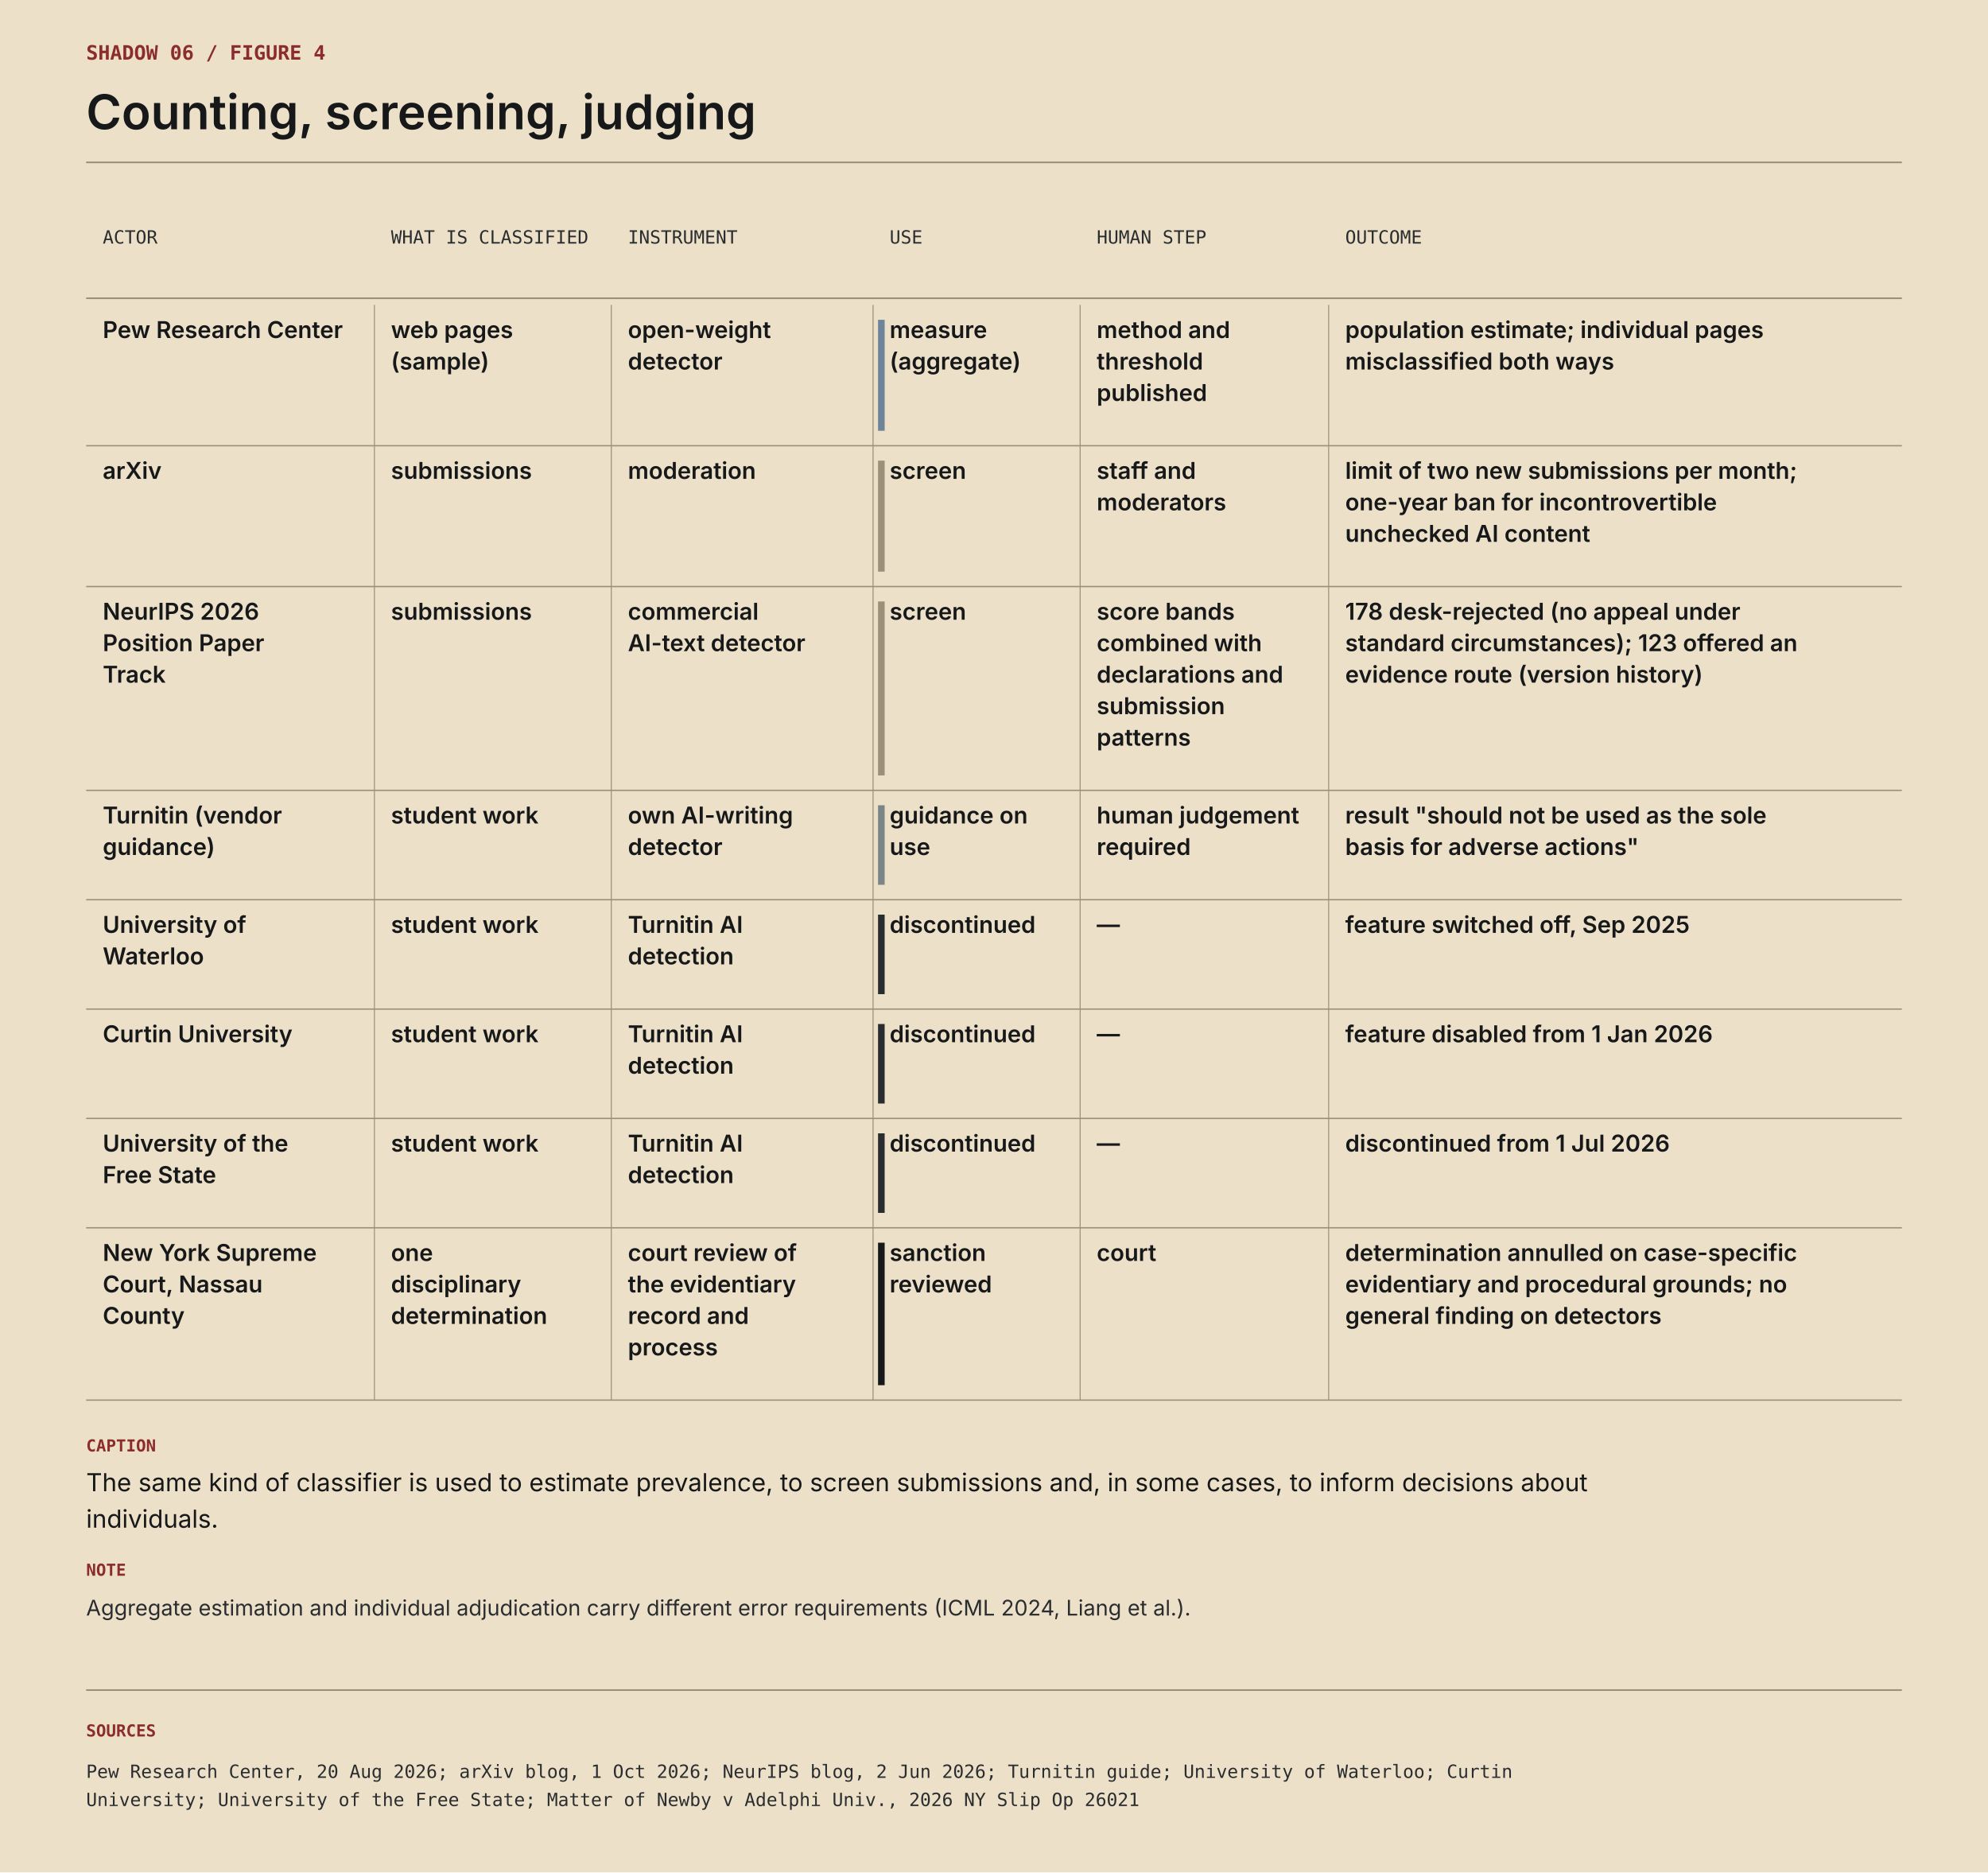
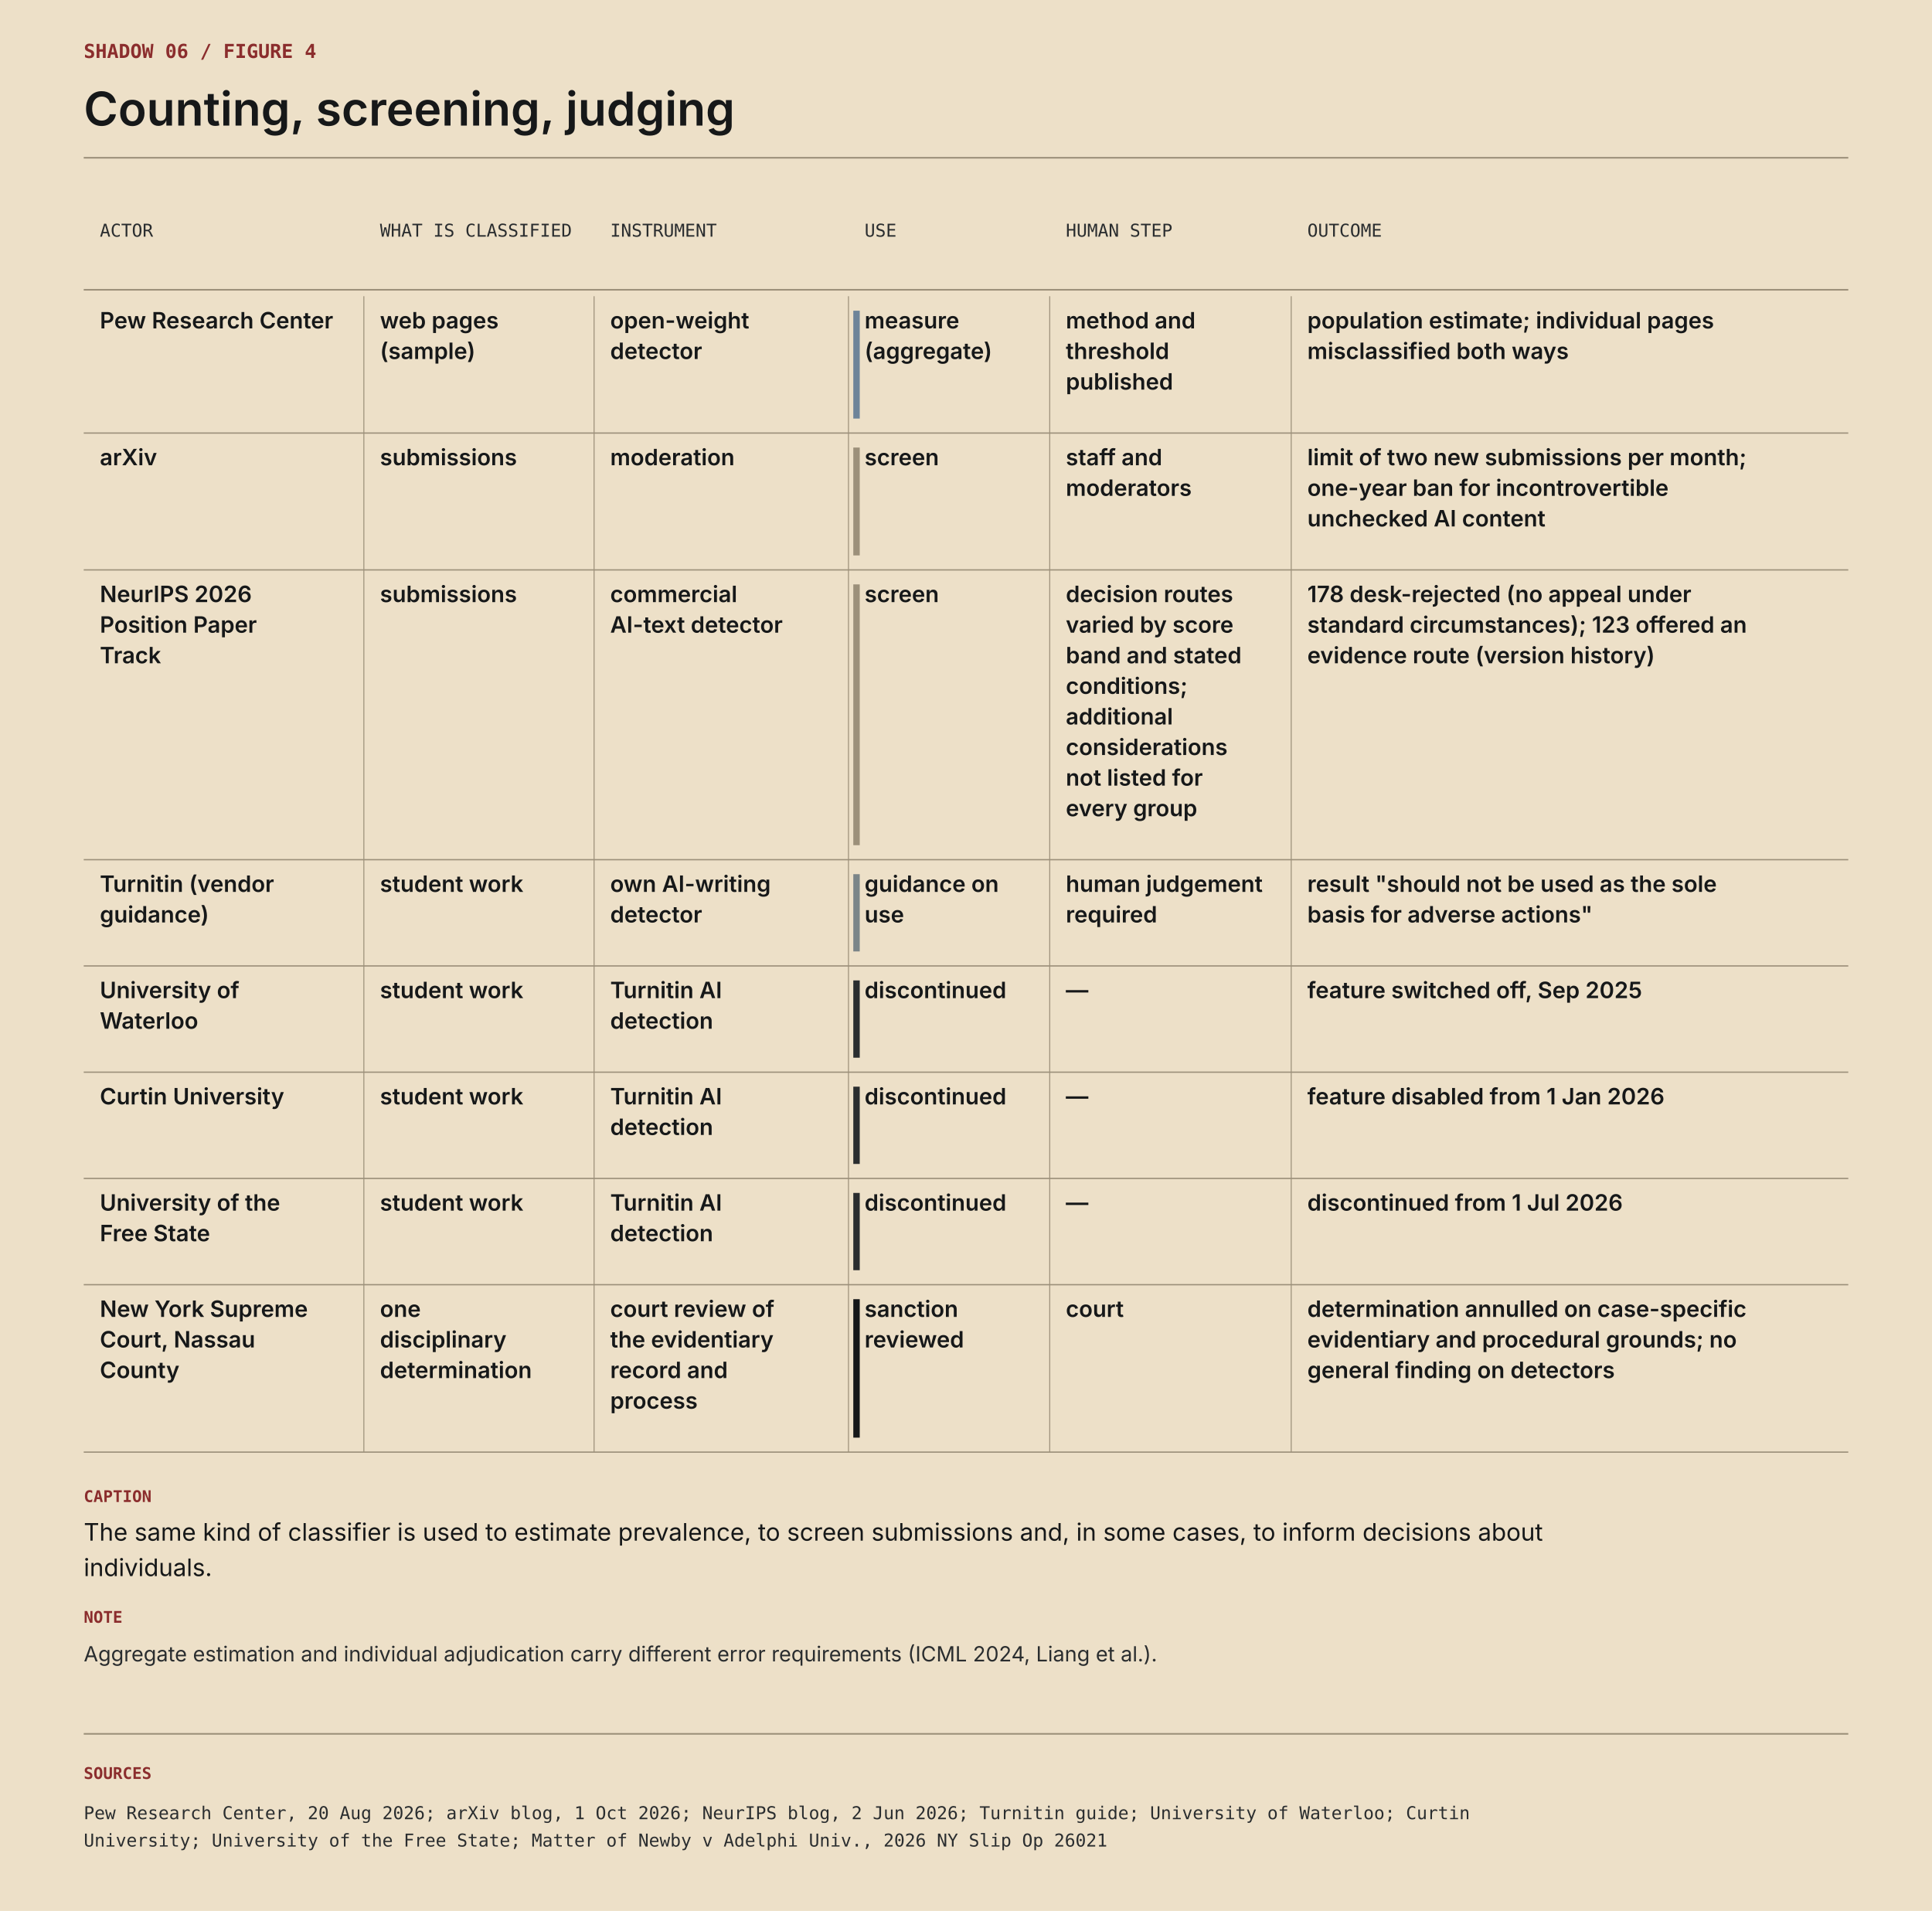
- <svg xmlns="http://www.w3.org/2000/svg" width="1200" height="1130" viewBox="0 0 1200 1130" role="img" aria-labelledby="title desc">
-   <rect width="1200" height="1130" fill="#EDE0C8" />
+ <svg xmlns="http://www.w3.org/2000/svg" width="1200" height="1187" viewBox="0 0 1200 1187" role="img" aria-labelledby="title desc">
+   <rect width="1200" height="1187" fill="#EDE0C8" />
  <text x="52" y="36" fill="#8B2D2D" font-family="JetBrains Mono,monospace" font-size="12" font-weight="600" text-anchor="start">SHADOW 06  /  FIGURE 4</text>
  <text x="52" y="78" fill="#161819" font-family="Inter,Arial,sans-serif" font-size="29" font-weight="600" text-anchor="start">Counting, screening, judging</text>
  <line x1="52" y1="98" x2="1148" y2="98" stroke="#9C907A" stroke-width="1" />
  <text x="62" y="147" fill="#2A2D2F" font-family="JetBrains Mono,monospace" font-size="11" font-weight="400" text-anchor="start">ACTOR</text>
  <text x="236" y="147" fill="#2A2D2F" font-family="JetBrains Mono,monospace" font-size="11" font-weight="400" text-anchor="start">WHAT IS CLASSIFIED</text>
  <text x="379" y="147" fill="#2A2D2F" font-family="JetBrains Mono,monospace" font-size="11" font-weight="400" text-anchor="start">INSTRUMENT</text>
  <text x="537" y="147" fill="#2A2D2F" font-family="JetBrains Mono,monospace" font-size="11" font-weight="400" text-anchor="start">USE</text>
  <text x="662" y="147" fill="#2A2D2F" font-family="JetBrains Mono,monospace" font-size="11" font-weight="400" text-anchor="start">HUMAN STEP</text>
  <text x="812" y="147" fill="#2A2D2F" font-family="JetBrains Mono,monospace" font-size="11" font-weight="400" text-anchor="start">OUTCOME</text>
  <line x1="52" y1="180" x2="1148" y2="180" stroke="#9C907A" stroke-width="1" />
  <rect x="530" y="193" width="4" height="67" fill="#6E8499" data-use-category="measure" data-use-row="0" />
  <g data-row="0" data-field="actor" data-value="Pew Research Center">
    <text x="62" y="204" fill="#161819" font-family="Inter,Arial,sans-serif" font-size="14" font-weight="600" text-anchor="start">Pew Research Center</text>
  </g>
  <line x1="226" y1="184" x2="226" y2="269" stroke="#9C907A" stroke-width="0.6" />
  <g data-row="0" data-field="what_is_classified" data-value="web pages (sample)">
    <text x="236" y="204" fill="#161819" font-family="Inter,Arial,sans-serif" font-size="14" font-weight="600" text-anchor="start">web pages</text>
    <text x="236" y="223" fill="#161819" font-family="Inter,Arial,sans-serif" font-size="14" font-weight="600" text-anchor="start">(sample)</text>
  </g>
  <line x1="369" y1="184" x2="369" y2="269" stroke="#9C907A" stroke-width="0.6" />
  <g data-row="0" data-field="instrument" data-value="open-weight detector">
    <text x="379" y="204" fill="#161819" font-family="Inter,Arial,sans-serif" font-size="14" font-weight="600" text-anchor="start">open-weight</text>
    <text x="379" y="223" fill="#161819" font-family="Inter,Arial,sans-serif" font-size="14" font-weight="600" text-anchor="start">detector</text>
  </g>
  <line x1="527" y1="184" x2="527" y2="269" stroke="#9C907A" stroke-width="0.6" />
  <g data-row="0" data-field="use" data-value="measure (aggregate)">
    <text x="537" y="204" fill="#161819" font-family="Inter,Arial,sans-serif" font-size="14" font-weight="600" text-anchor="start">measure</text>
    <text x="537" y="223" fill="#161819" font-family="Inter,Arial,sans-serif" font-size="14" font-weight="600" text-anchor="start">(aggregate)</text>
  </g>
  <line x1="652" y1="184" x2="652" y2="269" stroke="#9C907A" stroke-width="0.6" />
  <g data-row="0" data-field="human_step" data-value="method and threshold published">
    <text x="662" y="204" fill="#161819" font-family="Inter,Arial,sans-serif" font-size="14" font-weight="600" text-anchor="start">method and</text>
    <text x="662" y="223" fill="#161819" font-family="Inter,Arial,sans-serif" font-size="14" font-weight="600" text-anchor="start">threshold</text>
    <text x="662" y="242" fill="#161819" font-family="Inter,Arial,sans-serif" font-size="14" font-weight="600" text-anchor="start">published</text>
  </g>
  <line x1="802" y1="184" x2="802" y2="269" stroke="#9C907A" stroke-width="0.6" />
  <g data-row="0" data-field="outcome" data-value="population estimate; individual pages misclassified both ways">
    <text x="812" y="204" fill="#161819" font-family="Inter,Arial,sans-serif" font-size="14" font-weight="600" text-anchor="start">population estimate; individual pages</text>
    <text x="812" y="223" fill="#161819" font-family="Inter,Arial,sans-serif" font-size="14" font-weight="600" text-anchor="start">misclassified both ways</text>
  </g>
  <line x1="52" y1="269" x2="1148" y2="269" stroke="#9C907A" stroke-width="0.8" />
  <rect x="530" y="278" width="4" height="67" fill="#9C907A" data-use-category="screen" data-use-row="1" />
  <g data-row="1" data-field="actor" data-value="arXiv">
    <text x="62" y="289" fill="#161819" font-family="Inter,Arial,sans-serif" font-size="14" font-weight="600" text-anchor="start">arXiv</text>
  </g>
  <line x1="226" y1="269" x2="226" y2="354" stroke="#9C907A" stroke-width="0.6" />
  <g data-row="1" data-field="what_is_classified" data-value="submissions">
    <text x="236" y="289" fill="#161819" font-family="Inter,Arial,sans-serif" font-size="14" font-weight="600" text-anchor="start">submissions</text>
  </g>
  <line x1="369" y1="269" x2="369" y2="354" stroke="#9C907A" stroke-width="0.6" />
  <g data-row="1" data-field="instrument" data-value="moderation">
    <text x="379" y="289" fill="#161819" font-family="Inter,Arial,sans-serif" font-size="14" font-weight="600" text-anchor="start">moderation</text>
  </g>
  <line x1="527" y1="269" x2="527" y2="354" stroke="#9C907A" stroke-width="0.6" />
  <g data-row="1" data-field="use" data-value="screen">
    <text x="537" y="289" fill="#161819" font-family="Inter,Arial,sans-serif" font-size="14" font-weight="600" text-anchor="start">screen</text>
  </g>
  <line x1="652" y1="269" x2="652" y2="354" stroke="#9C907A" stroke-width="0.6" />
  <g data-row="1" data-field="human_step" data-value="staff and moderators">
    <text x="662" y="289" fill="#161819" font-family="Inter,Arial,sans-serif" font-size="14" font-weight="600" text-anchor="start">staff and</text>
    <text x="662" y="308" fill="#161819" font-family="Inter,Arial,sans-serif" font-size="14" font-weight="600" text-anchor="start">moderators</text>
  </g>
  <line x1="802" y1="269" x2="802" y2="354" stroke="#9C907A" stroke-width="0.6" />
  <g data-row="1" data-field="outcome" data-value="limit of two new submissions per month; one-year ban for incontrovertible unchecked AI content">
    <text x="812" y="289" fill="#161819" font-family="Inter,Arial,sans-serif" font-size="14" font-weight="600" text-anchor="start">limit of two new submissions per month;</text>
    <text x="812" y="308" fill="#161819" font-family="Inter,Arial,sans-serif" font-size="14" font-weight="600" text-anchor="start">one-year ban for incontrovertible</text>
    <text x="812" y="327" fill="#161819" font-family="Inter,Arial,sans-serif" font-size="14" font-weight="600" text-anchor="start">unchecked AI content</text>
  </g>
  <line x1="52" y1="354" x2="1148" y2="354" stroke="#9C907A" stroke-width="0.8" />
-   <rect x="530" y="363" width="4" height="105" fill="#9C907A" data-use-category="screen" data-use-row="2" />
+   <rect x="530" y="363" width="4" height="162" fill="#9C907A" data-use-category="screen" data-use-row="2" />
  <g data-row="2" data-field="actor" data-value="NeurIPS 2026 Position Paper Track">
    <text x="62" y="374" fill="#161819" font-family="Inter,Arial,sans-serif" font-size="14" font-weight="600" text-anchor="start">NeurIPS 2026</text>
    <text x="62" y="393" fill="#161819" font-family="Inter,Arial,sans-serif" font-size="14" font-weight="600" text-anchor="start">Position Paper</text>
    <text x="62" y="412" fill="#161819" font-family="Inter,Arial,sans-serif" font-size="14" font-weight="600" text-anchor="start">Track</text>
  </g>
-   <line x1="226" y1="354" x2="226" y2="477" stroke="#9C907A" stroke-width="0.6" />
+   <line x1="226" y1="354" x2="226" y2="534" stroke="#9C907A" stroke-width="0.6" />
  <g data-row="2" data-field="what_is_classified" data-value="submissions">
    <text x="236" y="374" fill="#161819" font-family="Inter,Arial,sans-serif" font-size="14" font-weight="600" text-anchor="start">submissions</text>
  </g>
-   <line x1="369" y1="354" x2="369" y2="477" stroke="#9C907A" stroke-width="0.6" />
+   <line x1="369" y1="354" x2="369" y2="534" stroke="#9C907A" stroke-width="0.6" />
  <g data-row="2" data-field="instrument" data-value="commercial AI-text detector">
    <text x="379" y="374" fill="#161819" font-family="Inter,Arial,sans-serif" font-size="14" font-weight="600" text-anchor="start">commercial</text>
    <text x="379" y="393" fill="#161819" font-family="Inter,Arial,sans-serif" font-size="14" font-weight="600" text-anchor="start">AI-text detector</text>
  </g>
-   <line x1="527" y1="354" x2="527" y2="477" stroke="#9C907A" stroke-width="0.6" />
+   <line x1="527" y1="354" x2="527" y2="534" stroke="#9C907A" stroke-width="0.6" />
  <g data-row="2" data-field="use" data-value="screen">
    <text x="537" y="374" fill="#161819" font-family="Inter,Arial,sans-serif" font-size="14" font-weight="600" text-anchor="start">screen</text>
  </g>
-   <line x1="652" y1="354" x2="652" y2="477" stroke="#9C907A" stroke-width="0.6" />
-   <g data-row="2" data-field="human_step" data-value="score bands combined with declarations and submission patterns">
-     <text x="662" y="374" fill="#161819" font-family="Inter,Arial,sans-serif" font-size="14" font-weight="600" text-anchor="start">score bands</text>
-     <text x="662" y="393" fill="#161819" font-family="Inter,Arial,sans-serif" font-size="14" font-weight="600" text-anchor="start">combined with</text>
-     <text x="662" y="412" fill="#161819" font-family="Inter,Arial,sans-serif" font-size="14" font-weight="600" text-anchor="start">declarations and</text>
-     <text x="662" y="431" fill="#161819" font-family="Inter,Arial,sans-serif" font-size="14" font-weight="600" text-anchor="start">submission</text>
-     <text x="662" y="450" fill="#161819" font-family="Inter,Arial,sans-serif" font-size="14" font-weight="600" text-anchor="start">patterns</text>
-   </g>
-   <line x1="802" y1="354" x2="802" y2="477" stroke="#9C907A" stroke-width="0.6" />
+   <line x1="652" y1="354" x2="652" y2="534" stroke="#9C907A" stroke-width="0.6" />
+   <g data-row="2" data-field="human_step" data-value="decision routes varied by score band and stated conditions; additional considerations not listed for every group">
+     <text x="662" y="374" fill="#161819" font-family="Inter,Arial,sans-serif" font-size="14" font-weight="600" text-anchor="start">decision routes</text>
+     <text x="662" y="393" fill="#161819" font-family="Inter,Arial,sans-serif" font-size="14" font-weight="600" text-anchor="start">varied by score</text>
+     <text x="662" y="412" fill="#161819" font-family="Inter,Arial,sans-serif" font-size="14" font-weight="600" text-anchor="start">band and stated</text>
+     <text x="662" y="431" fill="#161819" font-family="Inter,Arial,sans-serif" font-size="14" font-weight="600" text-anchor="start">conditions;</text>
+     <text x="662" y="450" fill="#161819" font-family="Inter,Arial,sans-serif" font-size="14" font-weight="600" text-anchor="start">additional</text>
+     <text x="662" y="469" fill="#161819" font-family="Inter,Arial,sans-serif" font-size="14" font-weight="600" text-anchor="start">considerations</text>
+     <text x="662" y="488" fill="#161819" font-family="Inter,Arial,sans-serif" font-size="14" font-weight="600" text-anchor="start">not listed for</text>
+     <text x="662" y="507" fill="#161819" font-family="Inter,Arial,sans-serif" font-size="14" font-weight="600" text-anchor="start">every group</text>
+   </g>
+   <line x1="802" y1="354" x2="802" y2="534" stroke="#9C907A" stroke-width="0.6" />
  <g data-row="2" data-field="outcome" data-value="178 desk-rejected (no appeal under standard circumstances); 123 offered an evidence route (version history)">
    <text x="812" y="374" fill="#161819" font-family="Inter,Arial,sans-serif" font-size="14" font-weight="600" text-anchor="start">178 desk-rejected (no appeal under</text>
    <text x="812" y="393" fill="#161819" font-family="Inter,Arial,sans-serif" font-size="14" font-weight="600" text-anchor="start">standard circumstances); 123 offered an</text>
    <text x="812" y="412" fill="#161819" font-family="Inter,Arial,sans-serif" font-size="14" font-weight="600" text-anchor="start">evidence route (version history)</text>
  </g>
-   <line x1="52" y1="477" x2="1148" y2="477" stroke="#9C907A" stroke-width="0.8" />
-   <rect x="530" y="486" width="4" height="48" fill="#7B8588" data-use-category="guidance" data-use-row="3" />
+   <line x1="52" y1="534" x2="1148" y2="534" stroke="#9C907A" stroke-width="0.8" />
+   <rect x="530" y="543" width="4" height="48" fill="#7B8588" data-use-category="guidance" data-use-row="3" />
  <g data-row="3" data-field="actor" data-value="Turnitin (vendor guidance)">
-     <text x="62" y="497" fill="#161819" font-family="Inter,Arial,sans-serif" font-size="14" font-weight="600" text-anchor="start">Turnitin (vendor</text>
-     <text x="62" y="516" fill="#161819" font-family="Inter,Arial,sans-serif" font-size="14" font-weight="600" text-anchor="start">guidance)</text>
-   </g>
-   <line x1="226" y1="477" x2="226" y2="543" stroke="#9C907A" stroke-width="0.6" />
+     <text x="62" y="554" fill="#161819" font-family="Inter,Arial,sans-serif" font-size="14" font-weight="600" text-anchor="start">Turnitin (vendor</text>
+     <text x="62" y="573" fill="#161819" font-family="Inter,Arial,sans-serif" font-size="14" font-weight="600" text-anchor="start">guidance)</text>
+   </g>
+   <line x1="226" y1="534" x2="226" y2="600" stroke="#9C907A" stroke-width="0.6" />
  <g data-row="3" data-field="what_is_classified" data-value="student work">
-     <text x="236" y="497" fill="#161819" font-family="Inter,Arial,sans-serif" font-size="14" font-weight="600" text-anchor="start">student work</text>
-   </g>
-   <line x1="369" y1="477" x2="369" y2="543" stroke="#9C907A" stroke-width="0.6" />
+     <text x="236" y="554" fill="#161819" font-family="Inter,Arial,sans-serif" font-size="14" font-weight="600" text-anchor="start">student work</text>
+   </g>
+   <line x1="369" y1="534" x2="369" y2="600" stroke="#9C907A" stroke-width="0.6" />
  <g data-row="3" data-field="instrument" data-value="own AI-writing detector">
-     <text x="379" y="497" fill="#161819" font-family="Inter,Arial,sans-serif" font-size="14" font-weight="600" text-anchor="start">own AI-writing</text>
-     <text x="379" y="516" fill="#161819" font-family="Inter,Arial,sans-serif" font-size="14" font-weight="600" text-anchor="start">detector</text>
-   </g>
-   <line x1="527" y1="477" x2="527" y2="543" stroke="#9C907A" stroke-width="0.6" />
+     <text x="379" y="554" fill="#161819" font-family="Inter,Arial,sans-serif" font-size="14" font-weight="600" text-anchor="start">own AI-writing</text>
+     <text x="379" y="573" fill="#161819" font-family="Inter,Arial,sans-serif" font-size="14" font-weight="600" text-anchor="start">detector</text>
+   </g>
+   <line x1="527" y1="534" x2="527" y2="600" stroke="#9C907A" stroke-width="0.6" />
  <g data-row="3" data-field="use" data-value="guidance on use">
-     <text x="537" y="497" fill="#161819" font-family="Inter,Arial,sans-serif" font-size="14" font-weight="600" text-anchor="start">guidance on</text>
-     <text x="537" y="516" fill="#161819" font-family="Inter,Arial,sans-serif" font-size="14" font-weight="600" text-anchor="start">use</text>
-   </g>
-   <line x1="652" y1="477" x2="652" y2="543" stroke="#9C907A" stroke-width="0.6" />
+     <text x="537" y="554" fill="#161819" font-family="Inter,Arial,sans-serif" font-size="14" font-weight="600" text-anchor="start">guidance on</text>
+     <text x="537" y="573" fill="#161819" font-family="Inter,Arial,sans-serif" font-size="14" font-weight="600" text-anchor="start">use</text>
+   </g>
+   <line x1="652" y1="534" x2="652" y2="600" stroke="#9C907A" stroke-width="0.6" />
  <g data-row="3" data-field="human_step" data-value="human judgement required">
-     <text x="662" y="497" fill="#161819" font-family="Inter,Arial,sans-serif" font-size="14" font-weight="600" text-anchor="start">human judgement</text>
-     <text x="662" y="516" fill="#161819" font-family="Inter,Arial,sans-serif" font-size="14" font-weight="600" text-anchor="start">required</text>
-   </g>
-   <line x1="802" y1="477" x2="802" y2="543" stroke="#9C907A" stroke-width="0.6" />
+     <text x="662" y="554" fill="#161819" font-family="Inter,Arial,sans-serif" font-size="14" font-weight="600" text-anchor="start">human judgement</text>
+     <text x="662" y="573" fill="#161819" font-family="Inter,Arial,sans-serif" font-size="14" font-weight="600" text-anchor="start">required</text>
+   </g>
+   <line x1="802" y1="534" x2="802" y2="600" stroke="#9C907A" stroke-width="0.6" />
  <g data-row="3" data-field="outcome" data-value="result &quot;should not be used as the sole basis for adverse actions&quot;">
-     <text x="812" y="497" fill="#161819" font-family="Inter,Arial,sans-serif" font-size="14" font-weight="600" text-anchor="start">result "should not be used as the sole</text>
-     <text x="812" y="516" fill="#161819" font-family="Inter,Arial,sans-serif" font-size="14" font-weight="600" text-anchor="start">basis for adverse actions"</text>
-   </g>
-   <line x1="52" y1="543" x2="1148" y2="543" stroke="#9C907A" stroke-width="0.8" />
-   <rect x="530" y="552" width="4" height="48" fill="#2A2D2F" data-use-category="discontinued" data-use-row="4" />
+     <text x="812" y="554" fill="#161819" font-family="Inter,Arial,sans-serif" font-size="14" font-weight="600" text-anchor="start">result "should not be used as the sole</text>
+     <text x="812" y="573" fill="#161819" font-family="Inter,Arial,sans-serif" font-size="14" font-weight="600" text-anchor="start">basis for adverse actions"</text>
+   </g>
+   <line x1="52" y1="600" x2="1148" y2="600" stroke="#9C907A" stroke-width="0.8" />
+   <rect x="530" y="609" width="4" height="48" fill="#2A2D2F" data-use-category="discontinued" data-use-row="4" />
  <g data-row="4" data-field="actor" data-value="University of Waterloo">
-     <text x="62" y="563" fill="#161819" font-family="Inter,Arial,sans-serif" font-size="14" font-weight="600" text-anchor="start">University of</text>
-     <text x="62" y="582" fill="#161819" font-family="Inter,Arial,sans-serif" font-size="14" font-weight="600" text-anchor="start">Waterloo</text>
-   </g>
-   <line x1="226" y1="543" x2="226" y2="609" stroke="#9C907A" stroke-width="0.6" />
+     <text x="62" y="620" fill="#161819" font-family="Inter,Arial,sans-serif" font-size="14" font-weight="600" text-anchor="start">University of</text>
+     <text x="62" y="639" fill="#161819" font-family="Inter,Arial,sans-serif" font-size="14" font-weight="600" text-anchor="start">Waterloo</text>
+   </g>
+   <line x1="226" y1="600" x2="226" y2="666" stroke="#9C907A" stroke-width="0.6" />
  <g data-row="4" data-field="what_is_classified" data-value="student work">
-     <text x="236" y="563" fill="#161819" font-family="Inter,Arial,sans-serif" font-size="14" font-weight="600" text-anchor="start">student work</text>
-   </g>
-   <line x1="369" y1="543" x2="369" y2="609" stroke="#9C907A" stroke-width="0.6" />
+     <text x="236" y="620" fill="#161819" font-family="Inter,Arial,sans-serif" font-size="14" font-weight="600" text-anchor="start">student work</text>
+   </g>
+   <line x1="369" y1="600" x2="369" y2="666" stroke="#9C907A" stroke-width="0.6" />
  <g data-row="4" data-field="instrument" data-value="Turnitin AI detection">
-     <text x="379" y="563" fill="#161819" font-family="Inter,Arial,sans-serif" font-size="14" font-weight="600" text-anchor="start">Turnitin AI</text>
-     <text x="379" y="582" fill="#161819" font-family="Inter,Arial,sans-serif" font-size="14" font-weight="600" text-anchor="start">detection</text>
-   </g>
-   <line x1="527" y1="543" x2="527" y2="609" stroke="#9C907A" stroke-width="0.6" />
+     <text x="379" y="620" fill="#161819" font-family="Inter,Arial,sans-serif" font-size="14" font-weight="600" text-anchor="start">Turnitin AI</text>
+     <text x="379" y="639" fill="#161819" font-family="Inter,Arial,sans-serif" font-size="14" font-weight="600" text-anchor="start">detection</text>
+   </g>
+   <line x1="527" y1="600" x2="527" y2="666" stroke="#9C907A" stroke-width="0.6" />
  <g data-row="4" data-field="use" data-value="discontinued">
-     <text x="537" y="563" fill="#161819" font-family="Inter,Arial,sans-serif" font-size="14" font-weight="600" text-anchor="start">discontinued</text>
-   </g>
-   <line x1="652" y1="543" x2="652" y2="609" stroke="#9C907A" stroke-width="0.6" />
+     <text x="537" y="620" fill="#161819" font-family="Inter,Arial,sans-serif" font-size="14" font-weight="600" text-anchor="start">discontinued</text>
+   </g>
+   <line x1="652" y1="600" x2="652" y2="666" stroke="#9C907A" stroke-width="0.6" />
  <g data-row="4" data-field="human_step" data-value="—">
-     <text x="662" y="563" fill="#161819" font-family="Inter,Arial,sans-serif" font-size="14" font-weight="600" text-anchor="start">—</text>
-   </g>
-   <line x1="802" y1="543" x2="802" y2="609" stroke="#9C907A" stroke-width="0.6" />
+     <text x="662" y="620" fill="#161819" font-family="Inter,Arial,sans-serif" font-size="14" font-weight="600" text-anchor="start">—</text>
+   </g>
+   <line x1="802" y1="600" x2="802" y2="666" stroke="#9C907A" stroke-width="0.6" />
  <g data-row="4" data-field="outcome" data-value="feature switched off, Sep 2025">
-     <text x="812" y="563" fill="#161819" font-family="Inter,Arial,sans-serif" font-size="14" font-weight="600" text-anchor="start">feature switched off, Sep 2025</text>
-   </g>
-   <line x1="52" y1="609" x2="1148" y2="609" stroke="#9C907A" stroke-width="0.8" />
-   <rect x="530" y="618" width="4" height="48" fill="#2A2D2F" data-use-category="discontinued" data-use-row="5" />
+     <text x="812" y="620" fill="#161819" font-family="Inter,Arial,sans-serif" font-size="14" font-weight="600" text-anchor="start">feature switched off, Sep 2025</text>
+   </g>
+   <line x1="52" y1="666" x2="1148" y2="666" stroke="#9C907A" stroke-width="0.8" />
+   <rect x="530" y="675" width="4" height="48" fill="#2A2D2F" data-use-category="discontinued" data-use-row="5" />
  <g data-row="5" data-field="actor" data-value="Curtin University">
-     <text x="62" y="629" fill="#161819" font-family="Inter,Arial,sans-serif" font-size="14" font-weight="600" text-anchor="start">Curtin University</text>
-   </g>
-   <line x1="226" y1="609" x2="226" y2="675" stroke="#9C907A" stroke-width="0.6" />
+     <text x="62" y="686" fill="#161819" font-family="Inter,Arial,sans-serif" font-size="14" font-weight="600" text-anchor="start">Curtin University</text>
+   </g>
+   <line x1="226" y1="666" x2="226" y2="732" stroke="#9C907A" stroke-width="0.6" />
  <g data-row="5" data-field="what_is_classified" data-value="student work">
-     <text x="236" y="629" fill="#161819" font-family="Inter,Arial,sans-serif" font-size="14" font-weight="600" text-anchor="start">student work</text>
-   </g>
-   <line x1="369" y1="609" x2="369" y2="675" stroke="#9C907A" stroke-width="0.6" />
+     <text x="236" y="686" fill="#161819" font-family="Inter,Arial,sans-serif" font-size="14" font-weight="600" text-anchor="start">student work</text>
+   </g>
+   <line x1="369" y1="666" x2="369" y2="732" stroke="#9C907A" stroke-width="0.6" />
  <g data-row="5" data-field="instrument" data-value="Turnitin AI detection">
-     <text x="379" y="629" fill="#161819" font-family="Inter,Arial,sans-serif" font-size="14" font-weight="600" text-anchor="start">Turnitin AI</text>
-     <text x="379" y="648" fill="#161819" font-family="Inter,Arial,sans-serif" font-size="14" font-weight="600" text-anchor="start">detection</text>
-   </g>
-   <line x1="527" y1="609" x2="527" y2="675" stroke="#9C907A" stroke-width="0.6" />
+     <text x="379" y="686" fill="#161819" font-family="Inter,Arial,sans-serif" font-size="14" font-weight="600" text-anchor="start">Turnitin AI</text>
+     <text x="379" y="705" fill="#161819" font-family="Inter,Arial,sans-serif" font-size="14" font-weight="600" text-anchor="start">detection</text>
+   </g>
+   <line x1="527" y1="666" x2="527" y2="732" stroke="#9C907A" stroke-width="0.6" />
  <g data-row="5" data-field="use" data-value="discontinued">
-     <text x="537" y="629" fill="#161819" font-family="Inter,Arial,sans-serif" font-size="14" font-weight="600" text-anchor="start">discontinued</text>
-   </g>
-   <line x1="652" y1="609" x2="652" y2="675" stroke="#9C907A" stroke-width="0.6" />
+     <text x="537" y="686" fill="#161819" font-family="Inter,Arial,sans-serif" font-size="14" font-weight="600" text-anchor="start">discontinued</text>
+   </g>
+   <line x1="652" y1="666" x2="652" y2="732" stroke="#9C907A" stroke-width="0.6" />
  <g data-row="5" data-field="human_step" data-value="—">
-     <text x="662" y="629" fill="#161819" font-family="Inter,Arial,sans-serif" font-size="14" font-weight="600" text-anchor="start">—</text>
-   </g>
-   <line x1="802" y1="609" x2="802" y2="675" stroke="#9C907A" stroke-width="0.6" />
+     <text x="662" y="686" fill="#161819" font-family="Inter,Arial,sans-serif" font-size="14" font-weight="600" text-anchor="start">—</text>
+   </g>
+   <line x1="802" y1="666" x2="802" y2="732" stroke="#9C907A" stroke-width="0.6" />
  <g data-row="5" data-field="outcome" data-value="feature disabled from 1 Jan 2026">
-     <text x="812" y="629" fill="#161819" font-family="Inter,Arial,sans-serif" font-size="14" font-weight="600" text-anchor="start">feature disabled from 1 Jan 2026</text>
-   </g>
-   <line x1="52" y1="675" x2="1148" y2="675" stroke="#9C907A" stroke-width="0.8" />
-   <rect x="530" y="684" width="4" height="48" fill="#2A2D2F" data-use-category="discontinued" data-use-row="6" />
+     <text x="812" y="686" fill="#161819" font-family="Inter,Arial,sans-serif" font-size="14" font-weight="600" text-anchor="start">feature disabled from 1 Jan 2026</text>
+   </g>
+   <line x1="52" y1="732" x2="1148" y2="732" stroke="#9C907A" stroke-width="0.8" />
+   <rect x="530" y="741" width="4" height="48" fill="#2A2D2F" data-use-category="discontinued" data-use-row="6" />
  <g data-row="6" data-field="actor" data-value="University of the Free State">
-     <text x="62" y="695" fill="#161819" font-family="Inter,Arial,sans-serif" font-size="14" font-weight="600" text-anchor="start">University of the</text>
-     <text x="62" y="714" fill="#161819" font-family="Inter,Arial,sans-serif" font-size="14" font-weight="600" text-anchor="start">Free State</text>
-   </g>
-   <line x1="226" y1="675" x2="226" y2="741" stroke="#9C907A" stroke-width="0.6" />
+     <text x="62" y="752" fill="#161819" font-family="Inter,Arial,sans-serif" font-size="14" font-weight="600" text-anchor="start">University of the</text>
+     <text x="62" y="771" fill="#161819" font-family="Inter,Arial,sans-serif" font-size="14" font-weight="600" text-anchor="start">Free State</text>
+   </g>
+   <line x1="226" y1="732" x2="226" y2="798" stroke="#9C907A" stroke-width="0.6" />
  <g data-row="6" data-field="what_is_classified" data-value="student work">
-     <text x="236" y="695" fill="#161819" font-family="Inter,Arial,sans-serif" font-size="14" font-weight="600" text-anchor="start">student work</text>
-   </g>
-   <line x1="369" y1="675" x2="369" y2="741" stroke="#9C907A" stroke-width="0.6" />
+     <text x="236" y="752" fill="#161819" font-family="Inter,Arial,sans-serif" font-size="14" font-weight="600" text-anchor="start">student work</text>
+   </g>
+   <line x1="369" y1="732" x2="369" y2="798" stroke="#9C907A" stroke-width="0.6" />
  <g data-row="6" data-field="instrument" data-value="Turnitin AI detection">
-     <text x="379" y="695" fill="#161819" font-family="Inter,Arial,sans-serif" font-size="14" font-weight="600" text-anchor="start">Turnitin AI</text>
-     <text x="379" y="714" fill="#161819" font-family="Inter,Arial,sans-serif" font-size="14" font-weight="600" text-anchor="start">detection</text>
-   </g>
-   <line x1="527" y1="675" x2="527" y2="741" stroke="#9C907A" stroke-width="0.6" />
+     <text x="379" y="752" fill="#161819" font-family="Inter,Arial,sans-serif" font-size="14" font-weight="600" text-anchor="start">Turnitin AI</text>
+     <text x="379" y="771" fill="#161819" font-family="Inter,Arial,sans-serif" font-size="14" font-weight="600" text-anchor="start">detection</text>
+   </g>
+   <line x1="527" y1="732" x2="527" y2="798" stroke="#9C907A" stroke-width="0.6" />
  <g data-row="6" data-field="use" data-value="discontinued">
-     <text x="537" y="695" fill="#161819" font-family="Inter,Arial,sans-serif" font-size="14" font-weight="600" text-anchor="start">discontinued</text>
-   </g>
-   <line x1="652" y1="675" x2="652" y2="741" stroke="#9C907A" stroke-width="0.6" />
+     <text x="537" y="752" fill="#161819" font-family="Inter,Arial,sans-serif" font-size="14" font-weight="600" text-anchor="start">discontinued</text>
+   </g>
+   <line x1="652" y1="732" x2="652" y2="798" stroke="#9C907A" stroke-width="0.6" />
  <g data-row="6" data-field="human_step" data-value="—">
-     <text x="662" y="695" fill="#161819" font-family="Inter,Arial,sans-serif" font-size="14" font-weight="600" text-anchor="start">—</text>
-   </g>
-   <line x1="802" y1="675" x2="802" y2="741" stroke="#9C907A" stroke-width="0.6" />
+     <text x="662" y="752" fill="#161819" font-family="Inter,Arial,sans-serif" font-size="14" font-weight="600" text-anchor="start">—</text>
+   </g>
+   <line x1="802" y1="732" x2="802" y2="798" stroke="#9C907A" stroke-width="0.6" />
  <g data-row="6" data-field="outcome" data-value="discontinued from 1 Jul 2026">
-     <text x="812" y="695" fill="#161819" font-family="Inter,Arial,sans-serif" font-size="14" font-weight="600" text-anchor="start">discontinued from 1 Jul 2026</text>
-   </g>
-   <line x1="52" y1="741" x2="1148" y2="741" stroke="#9C907A" stroke-width="0.8" />
-   <rect x="530" y="750" width="4" height="86" fill="#161819" data-use-category="reviewed" data-use-row="7" />
+     <text x="812" y="752" fill="#161819" font-family="Inter,Arial,sans-serif" font-size="14" font-weight="600" text-anchor="start">discontinued from 1 Jul 2026</text>
+   </g>
+   <line x1="52" y1="798" x2="1148" y2="798" stroke="#9C907A" stroke-width="0.8" />
+   <rect x="530" y="807" width="4" height="86" fill="#161819" data-use-category="reviewed" data-use-row="7" />
  <g data-row="7" data-field="actor" data-value="New York Supreme Court, Nassau County">
-     <text x="62" y="761" fill="#161819" font-family="Inter,Arial,sans-serif" font-size="14" font-weight="600" text-anchor="start">New York Supreme</text>
-     <text x="62" y="780" fill="#161819" font-family="Inter,Arial,sans-serif" font-size="14" font-weight="600" text-anchor="start">Court, Nassau</text>
-     <text x="62" y="799" fill="#161819" font-family="Inter,Arial,sans-serif" font-size="14" font-weight="600" text-anchor="start">County</text>
-   </g>
-   <line x1="226" y1="741" x2="226" y2="845" stroke="#9C907A" stroke-width="0.6" />
+     <text x="62" y="818" fill="#161819" font-family="Inter,Arial,sans-serif" font-size="14" font-weight="600" text-anchor="start">New York Supreme</text>
+     <text x="62" y="837" fill="#161819" font-family="Inter,Arial,sans-serif" font-size="14" font-weight="600" text-anchor="start">Court, Nassau</text>
+     <text x="62" y="856" fill="#161819" font-family="Inter,Arial,sans-serif" font-size="14" font-weight="600" text-anchor="start">County</text>
+   </g>
+   <line x1="226" y1="798" x2="226" y2="902" stroke="#9C907A" stroke-width="0.6" />
  <g data-row="7" data-field="what_is_classified" data-value="one disciplinary determination">
-     <text x="236" y="761" fill="#161819" font-family="Inter,Arial,sans-serif" font-size="14" font-weight="600" text-anchor="start">one</text>
-     <text x="236" y="780" fill="#161819" font-family="Inter,Arial,sans-serif" font-size="14" font-weight="600" text-anchor="start">disciplinary</text>
-     <text x="236" y="799" fill="#161819" font-family="Inter,Arial,sans-serif" font-size="14" font-weight="600" text-anchor="start">determination</text>
-   </g>
-   <line x1="369" y1="741" x2="369" y2="845" stroke="#9C907A" stroke-width="0.6" />
+     <text x="236" y="818" fill="#161819" font-family="Inter,Arial,sans-serif" font-size="14" font-weight="600" text-anchor="start">one</text>
+     <text x="236" y="837" fill="#161819" font-family="Inter,Arial,sans-serif" font-size="14" font-weight="600" text-anchor="start">disciplinary</text>
+     <text x="236" y="856" fill="#161819" font-family="Inter,Arial,sans-serif" font-size="14" font-weight="600" text-anchor="start">determination</text>
+   </g>
+   <line x1="369" y1="798" x2="369" y2="902" stroke="#9C907A" stroke-width="0.6" />
  <g data-row="7" data-field="instrument" data-value="court review of the evidentiary record and process">
-     <text x="379" y="761" fill="#161819" font-family="Inter,Arial,sans-serif" font-size="14" font-weight="600" text-anchor="start">court review of</text>
-     <text x="379" y="780" fill="#161819" font-family="Inter,Arial,sans-serif" font-size="14" font-weight="600" text-anchor="start">the evidentiary</text>
-     <text x="379" y="799" fill="#161819" font-family="Inter,Arial,sans-serif" font-size="14" font-weight="600" text-anchor="start">record and</text>
-     <text x="379" y="818" fill="#161819" font-family="Inter,Arial,sans-serif" font-size="14" font-weight="600" text-anchor="start">process</text>
-   </g>
-   <line x1="527" y1="741" x2="527" y2="845" stroke="#9C907A" stroke-width="0.6" />
+     <text x="379" y="818" fill="#161819" font-family="Inter,Arial,sans-serif" font-size="14" font-weight="600" text-anchor="start">court review of</text>
+     <text x="379" y="837" fill="#161819" font-family="Inter,Arial,sans-serif" font-size="14" font-weight="600" text-anchor="start">the evidentiary</text>
+     <text x="379" y="856" fill="#161819" font-family="Inter,Arial,sans-serif" font-size="14" font-weight="600" text-anchor="start">record and</text>
+     <text x="379" y="875" fill="#161819" font-family="Inter,Arial,sans-serif" font-size="14" font-weight="600" text-anchor="start">process</text>
+   </g>
+   <line x1="527" y1="798" x2="527" y2="902" stroke="#9C907A" stroke-width="0.6" />
  <g data-row="7" data-field="use" data-value="sanction reviewed">
-     <text x="537" y="761" fill="#161819" font-family="Inter,Arial,sans-serif" font-size="14" font-weight="600" text-anchor="start">sanction</text>
-     <text x="537" y="780" fill="#161819" font-family="Inter,Arial,sans-serif" font-size="14" font-weight="600" text-anchor="start">reviewed</text>
-   </g>
-   <line x1="652" y1="741" x2="652" y2="845" stroke="#9C907A" stroke-width="0.6" />
+     <text x="537" y="818" fill="#161819" font-family="Inter,Arial,sans-serif" font-size="14" font-weight="600" text-anchor="start">sanction</text>
+     <text x="537" y="837" fill="#161819" font-family="Inter,Arial,sans-serif" font-size="14" font-weight="600" text-anchor="start">reviewed</text>
+   </g>
+   <line x1="652" y1="798" x2="652" y2="902" stroke="#9C907A" stroke-width="0.6" />
  <g data-row="7" data-field="human_step" data-value="court">
-     <text x="662" y="761" fill="#161819" font-family="Inter,Arial,sans-serif" font-size="14" font-weight="600" text-anchor="start">court</text>
-   </g>
-   <line x1="802" y1="741" x2="802" y2="845" stroke="#9C907A" stroke-width="0.6" />
+     <text x="662" y="818" fill="#161819" font-family="Inter,Arial,sans-serif" font-size="14" font-weight="600" text-anchor="start">court</text>
+   </g>
+   <line x1="802" y1="798" x2="802" y2="902" stroke="#9C907A" stroke-width="0.6" />
  <g data-row="7" data-field="outcome" data-value="determination annulled on case-specific evidentiary and procedural grounds; no general finding on detectors">
-     <text x="812" y="761" fill="#161819" font-family="Inter,Arial,sans-serif" font-size="14" font-weight="600" text-anchor="start">determination annulled on case-specific</text>
-     <text x="812" y="780" fill="#161819" font-family="Inter,Arial,sans-serif" font-size="14" font-weight="600" text-anchor="start">evidentiary and procedural grounds; no</text>
-     <text x="812" y="799" fill="#161819" font-family="Inter,Arial,sans-serif" font-size="14" font-weight="600" text-anchor="start">general finding on detectors</text>
-   </g>
-   <line x1="52" y1="845" x2="1148" y2="845" stroke="#9C907A" stroke-width="0.8" />
-   <text x="52" y="876" fill="#8B2D2D" font-family="JetBrains Mono,monospace" font-size="10" font-weight="600" text-anchor="start">CAPTION</text>
-   <text x="52" y="900" fill="#161819" font-family="Inter,Arial,sans-serif" font-size="15" font-weight="400" text-anchor="start">The same kind of classifier is used to estimate prevalence, to screen submissions and, in some cases, to inform decisions about</text>
-   <text x="52" y="922" fill="#161819" font-family="Inter,Arial,sans-serif" font-size="15" font-weight="400" text-anchor="start">individuals.</text>
-   <text x="52" y="951" fill="#8B2D2D" font-family="JetBrains Mono,monospace" font-size="10" font-weight="600" text-anchor="start">NOTE</text>
-   <text x="52" y="975" fill="#2A2D2F" font-family="Inter,Arial,sans-serif" font-size="13" font-weight="400" text-anchor="start">Aggregate estimation and individual adjudication carry different error requirements (ICML 2024, Liang et al.).</text>
-   <line x1="52" y1="1020" x2="1148" y2="1020" stroke="#9C907A" stroke-width="1" />
-   <text x="52" y="1048" fill="#8B2D2D" font-family="JetBrains Mono,monospace" font-size="10" font-weight="600" text-anchor="start">SOURCES</text>
-   <text x="52" y="1073" fill="#2A2D2F" font-family="JetBrains Mono,monospace" font-size="11" font-weight="400" text-anchor="start">Pew Research Center, 20 Aug 2026; arXiv blog, 1 Oct 2026; NeurIPS blog, 2 Jun 2026; Turnitin guide; University of Waterloo; Curtin</text>
-   <text x="52" y="1090" fill="#2A2D2F" font-family="JetBrains Mono,monospace" font-size="11" font-weight="400" text-anchor="start">University; University of the Free State; Matter of Newby v Adelphi Univ., 2026 NY Slip Op 26021</text>
+     <text x="812" y="818" fill="#161819" font-family="Inter,Arial,sans-serif" font-size="14" font-weight="600" text-anchor="start">determination annulled on case-specific</text>
+     <text x="812" y="837" fill="#161819" font-family="Inter,Arial,sans-serif" font-size="14" font-weight="600" text-anchor="start">evidentiary and procedural grounds; no</text>
+     <text x="812" y="856" fill="#161819" font-family="Inter,Arial,sans-serif" font-size="14" font-weight="600" text-anchor="start">general finding on detectors</text>
+   </g>
+   <line x1="52" y1="902" x2="1148" y2="902" stroke="#9C907A" stroke-width="0.8" />
+   <text x="52" y="933" fill="#8B2D2D" font-family="JetBrains Mono,monospace" font-size="10" font-weight="600" text-anchor="start">CAPTION</text>
+   <text x="52" y="957" fill="#161819" font-family="Inter,Arial,sans-serif" font-size="15" font-weight="400" text-anchor="start">The same kind of classifier is used to estimate prevalence, to screen submissions and, in some cases, to inform decisions about</text>
+   <text x="52" y="979" fill="#161819" font-family="Inter,Arial,sans-serif" font-size="15" font-weight="400" text-anchor="start">individuals.</text>
+   <text x="52" y="1008" fill="#8B2D2D" font-family="JetBrains Mono,monospace" font-size="10" font-weight="600" text-anchor="start">NOTE</text>
+   <text x="52" y="1032" fill="#2A2D2F" font-family="Inter,Arial,sans-serif" font-size="13" font-weight="400" text-anchor="start">Aggregate estimation and individual adjudication carry different error requirements (ICML 2024, Liang et al.).</text>
+   <line x1="52" y1="1077" x2="1148" y2="1077" stroke="#9C907A" stroke-width="1" />
+   <text x="52" y="1105" fill="#8B2D2D" font-family="JetBrains Mono,monospace" font-size="10" font-weight="600" text-anchor="start">SOURCES</text>
+   <text x="52" y="1130" fill="#2A2D2F" font-family="JetBrains Mono,monospace" font-size="11" font-weight="400" text-anchor="start">Pew Research Center, 20 Aug 2026; arXiv blog, 1 Oct 2026; NeurIPS blog, 2 Jun 2026; Turnitin guide; University of Waterloo; Curtin</text>
+   <text x="52" y="1147" fill="#2A2D2F" font-family="JetBrains Mono,monospace" font-size="11" font-weight="400" text-anchor="start">University; University of the Free State; Matter of Newby v Adelphi Univ., 2026 NY Slip Op 26021</text>
</svg>
